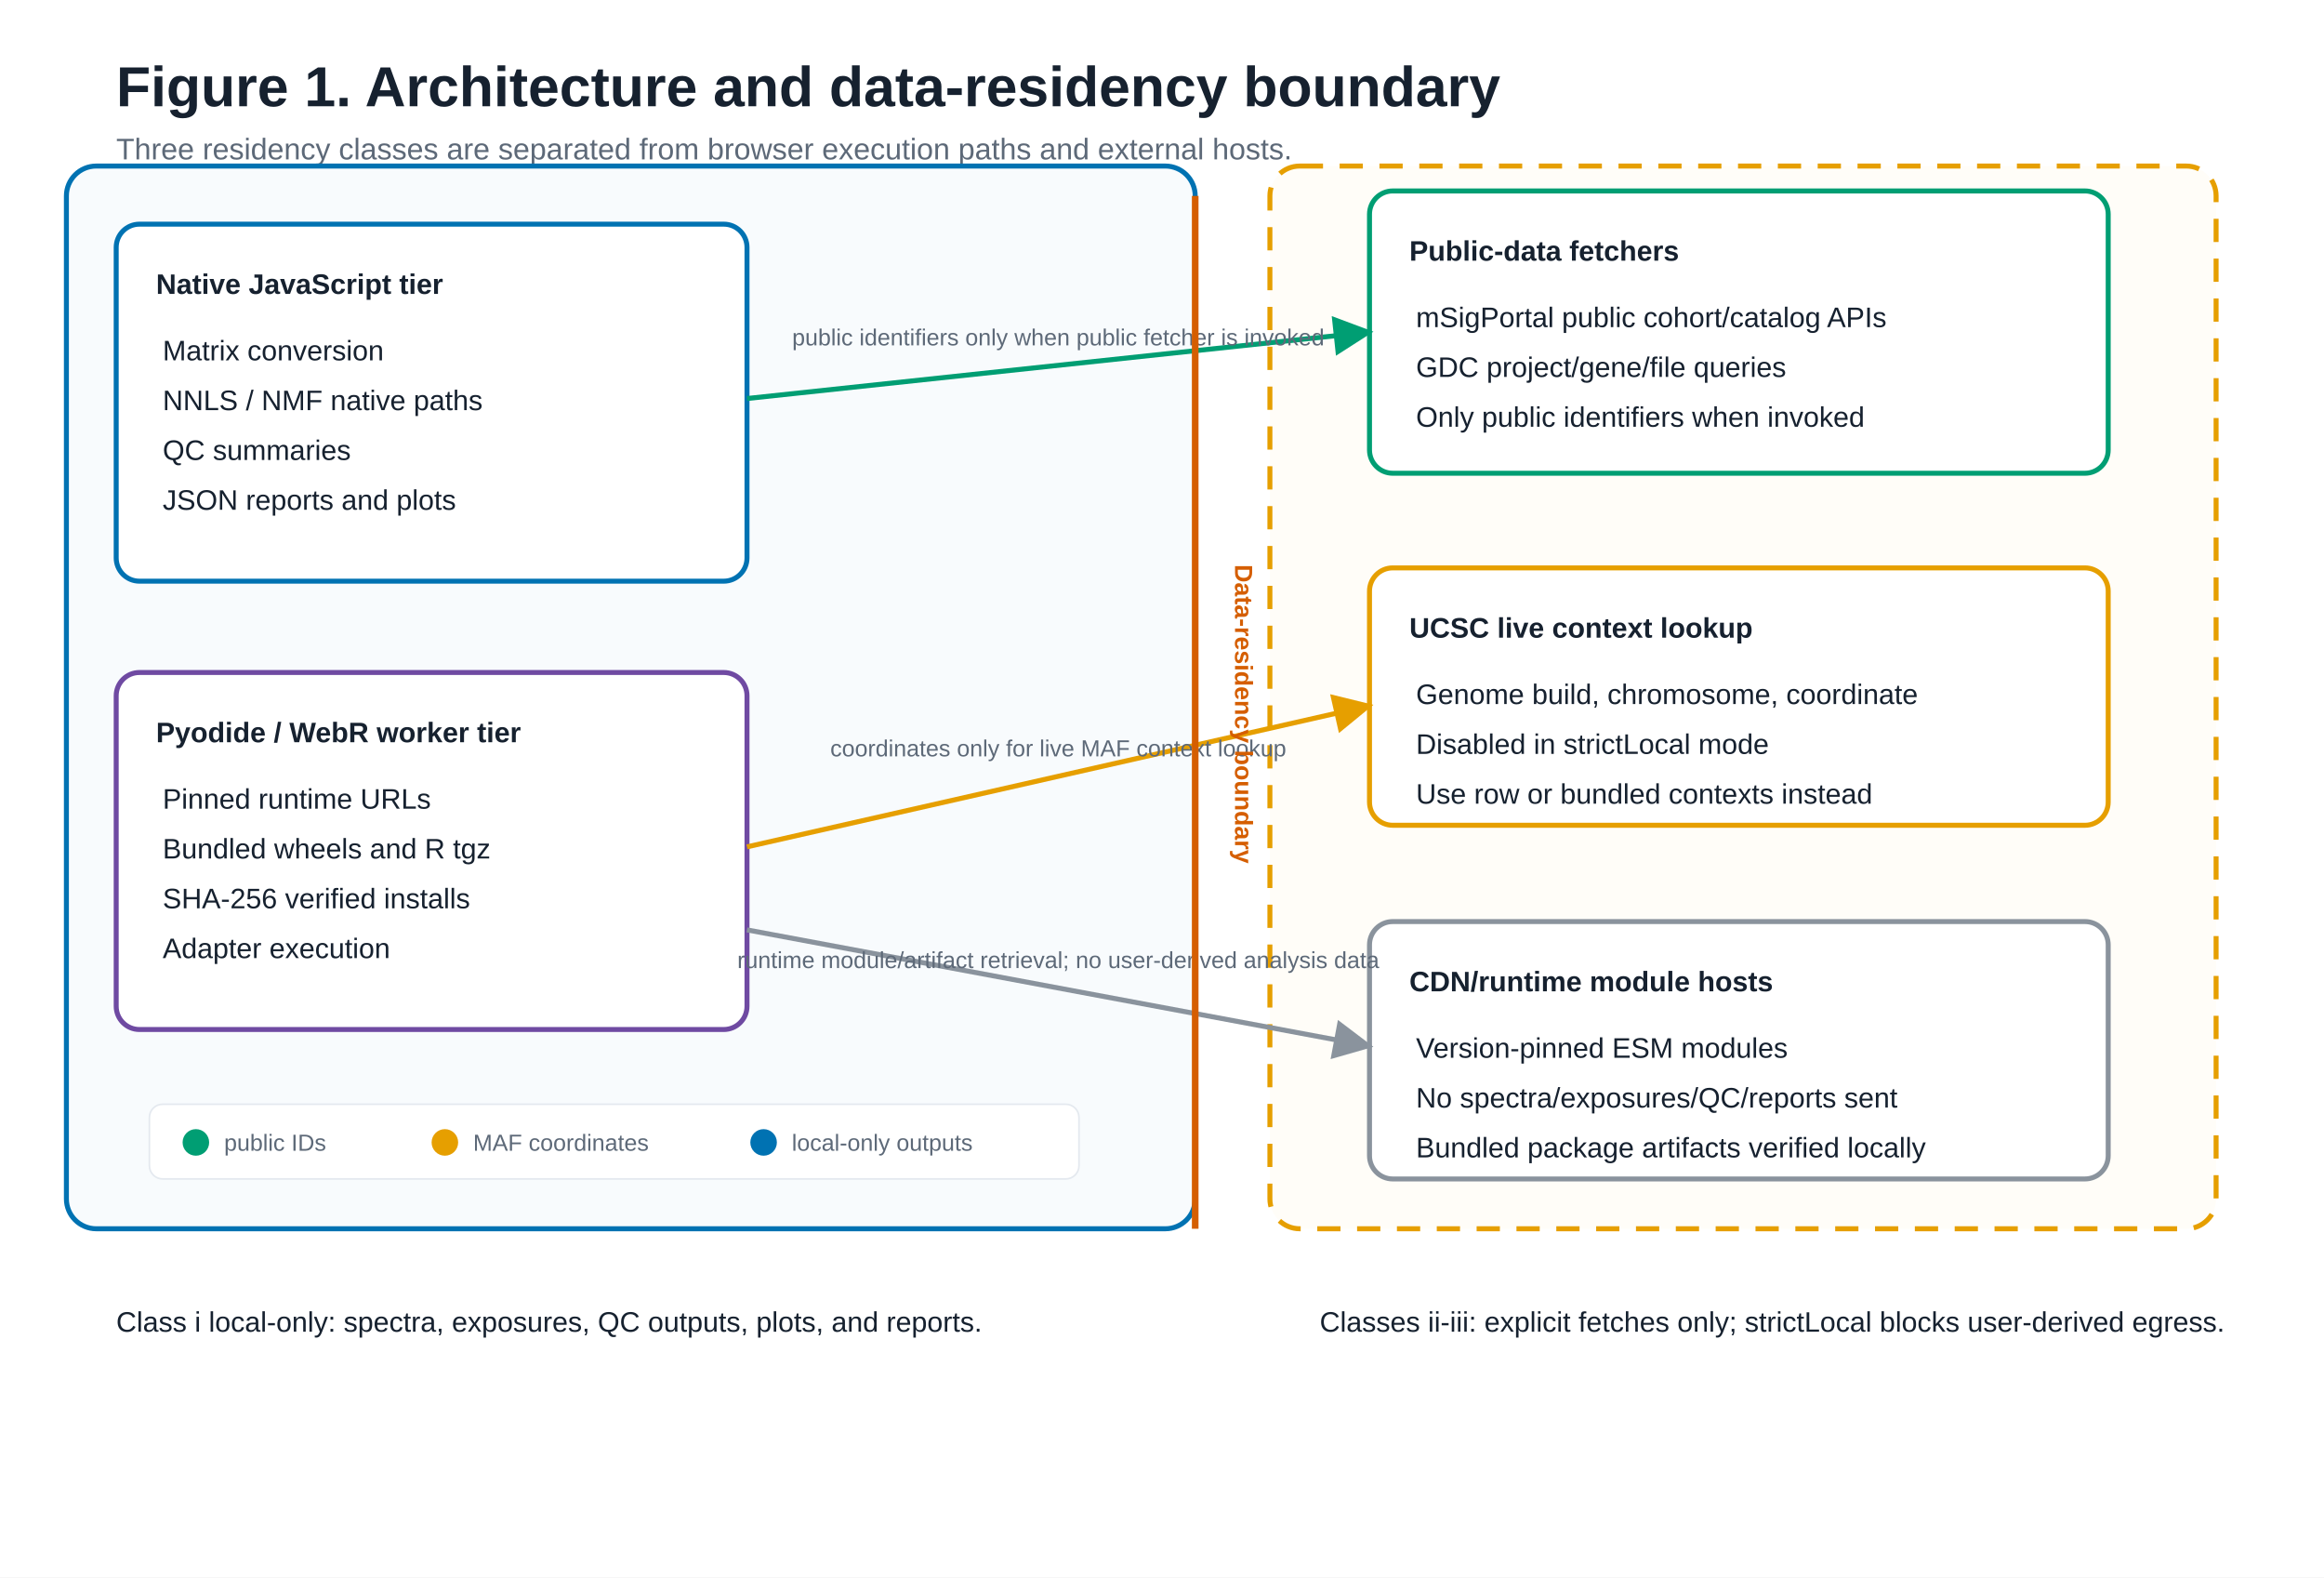
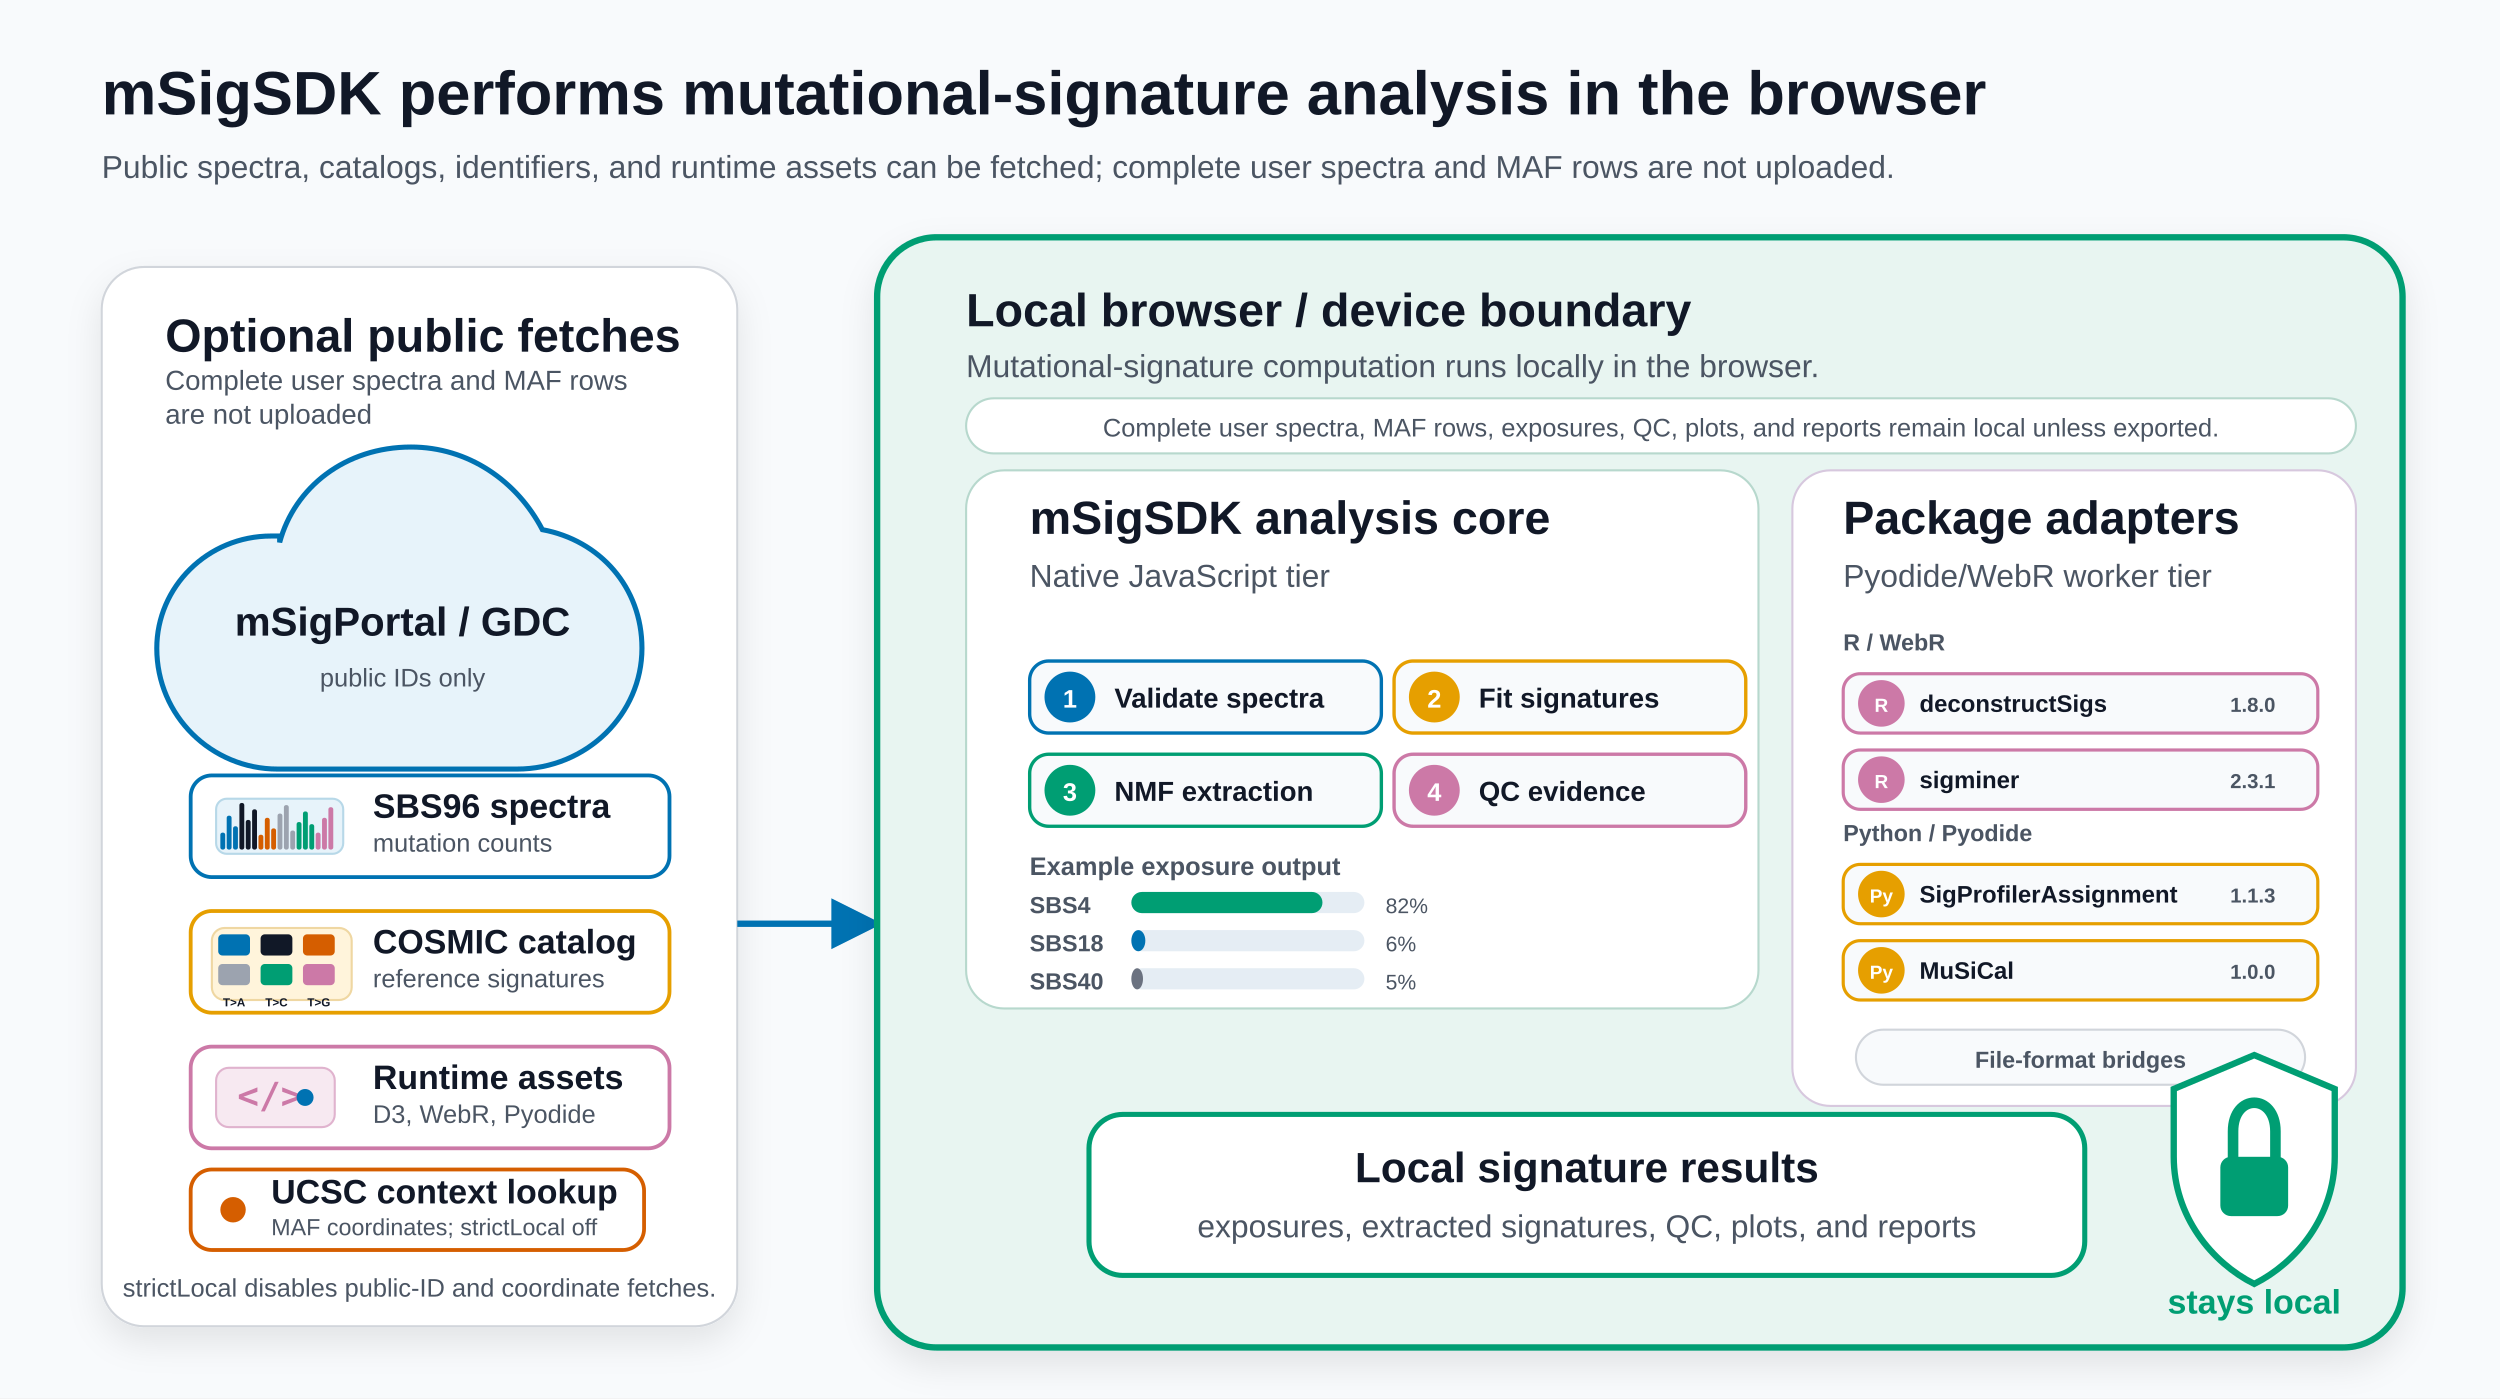
- <svg xmlns="http://www.w3.org/2000/svg" width="1400" height="950" viewBox="0 0 1400 950" role="img">
-   <style>
-     text { font-family: Arial, Helvetica, sans-serif; fill: #16212f; letter-spacing: 0; }
-     .white { fill: #ffffff !important; }
-     .title { font-size: 34px; font-weight: 700; }
-     .subtitle { font-size: 18px; fill: #5d6978; }
-     .label { font-size: 17px; }
-     .small { font-size: 14px; fill: #5d6978; }
-     .strong { font-weight: 700; fill: #16212f; }
-     .value { font-size: 20px; font-weight: 700; }
-     .axis-title { font-size: 15px; font-weight: 700; fill: #5d6978; }
-   </style>
-   <rect width="1400" height="950" fill="#ffffff" />
-   <text x="70" y="64" class="title">Figure 1. Architecture and data-residency boundary</text>
-   <text x="70" y="96" class="subtitle">Three residency classes are separated from browser execution paths and external hosts.</text>
-   <rect x="40" y="100" width="680" height="640" rx="18" fill="#f8fbfd" stroke="#0072b2" stroke-width="3" />
-   <text x="70" y="802" class="label">Class i local-only: spectra, exposures, QC outputs, plots, and reports.</text>
-   <rect x="765" y="100" width="570" height="640" rx="18" fill="#fffdf8" stroke="#e69f00" stroke-width="3" stroke-dasharray="14 10" />
-   <text x="795" y="802" class="label">Classes ii-iii: explicit fetches only; strictLocal blocks user-derived egress.</text>
-   <g>
-     <rect x="70" y="135" width="380" height="215" rx="14" fill="#ffffff" stroke="#0072b2" stroke-width="3" />
-     <text x="94" y="177" class="label strong">Native JavaScript tier</text>
-     <text x="98" y="217" class="label">Matrix conversion</text>
-     <text x="98" y="247" class="label">NNLS / NMF native paths</text>
-     <text x="98" y="277" class="label">QC summaries</text>
-     <text x="98" y="307" class="label">JSON reports and plots</text>
+ <svg xmlns="http://www.w3.org/2000/svg" width="1180" height="660" viewBox="0 0 1180 660" role="img" aria-labelledby="figure1-title figure1-desc">
+   <defs>
+     <marker id="fig1-arrow-blue" viewBox="0 -5 10 10" refX="9" refY="0" markerWidth="8" markerHeight="8" orient="auto">
+       <path d="M0,-5L10,0L0,5" fill="#0072B2" />
+     </marker>
+     <filter id="fig1-shadow" x="-10%" y="-10%" width="120%" height="120%">
+       <feDropShadow dx="0" dy="7" stdDeviation="8" flood-color="#111827" flood-opacity="0.09" />
+     </filter>
+     <style>
+       .fig1-text{font-family:Arial,sans-serif;fill:#111827}
+       .fig1-muted{font-family:Arial,sans-serif;fill:#4b5563}
+       .fig1-title{font-size:29px;font-weight:700}
+       .fig1-section{font-size:22px;font-weight:700}
+       .fig1-label{font-size:16px;font-weight:700}
+       .fig1-small{font-size:15px}
+       .fig1-mini{font-size:12px}
+       .fig1-chip{font-size:14px;font-weight:700}
+     </style>
+   </defs>
+   <rect width="1180" height="660" fill="#f8fafc" />
+   <text x="48" y="54" class="fig1-text fig1-title">mSigSDK performs mutational-signature analysis in the browser</text>
+   <text x="48" y="84" class="fig1-muted fig1-small">Public spectra, catalogs, identifiers, and runtime assets can be fetched; complete user spectra and MAF rows are not uploaded.</text>
+   <rect x="48" y="126" width="300" height="500" rx="20" fill="#ffffff" stroke="#d1d5db" filter="url(#fig1-shadow)" />
+   <text x="78" y="166" class="fig1-text fig1-section">Optional public fetches</text>
+   <text x="78" y="184" class="fig1-muted" font-size="13">Complete user spectra and MAF rows</text>
+   <text x="78" y="200" class="fig1-muted" font-size="13">are not uploaded</text>
+   <g transform="translate(82 222)">
+     <path d="M50 34c7-26 31-45 62-45 27 0 50 16 62 39 27 5 47 27 47 56 0 31-26 57-59 57H49c-31 0-57-25-57-57 0-29 24-53 54-53 2 0 3 0 4 0z" fill="#E7F3FA" stroke="#0072B2" stroke-width="2.4" />
+     <text x="108" y="78" text-anchor="middle" class="fig1-text" font-size="19" font-weight="700">mSigPortal / GDC</text>
+     <text x="108" y="102" text-anchor="middle" class="fig1-muted fig1-mini">public IDs only</text>
  </g>
-   <g>
-     <rect x="70" y="405" width="380" height="215" rx="14" fill="#ffffff" stroke="#6f4aa2" stroke-width="3" />
-     <text x="94" y="447" class="label strong">Pyodide / WebR worker tier</text>
-     <text x="98" y="487" class="label">Pinned runtime URLs</text>
-     <text x="98" y="517" class="label">Bundled wheels and R tgz</text>
-     <text x="98" y="547" class="label">SHA-256 verified installs</text>
-     <text x="98" y="577" class="label">Adapter execution</text>
+   <g transform="translate(90 366)">
+     <rect width="226" height="48" rx="10" fill="#ffffff" stroke="#0072B2" stroke-width="1.8" />
+     <rect x="12" y="11" width="60" height="26" rx="5" fill="#E7F3FA" stroke="#b7d8e8" />
+     <rect x="14" y="27" width="2.3" height="8" rx="1" fill="#0072B2" />
+     <rect x="17" y="19" width="2.3" height="16" rx="1" fill="#0072B2" />
+     <rect x="20" y="24" width="2.3" height="11" rx="1" fill="#0072B2" />
+     <rect x="23" y="13" width="2.3" height="22" rx="1" fill="#111827" />
+     <rect x="26" y="21" width="2.3" height="14" rx="1" fill="#111827" />
+     <rect x="29" y="16" width="2.3" height="19" rx="1" fill="#111827" />
+     <rect x="32" y="28" width="2.3" height="7" rx="1" fill="#D55E00" />
+     <rect x="35" y="20" width="2.3" height="15" rx="1" fill="#D55E00" />
+     <rect x="38" y="25" width="2.3" height="10" rx="1" fill="#D55E00" />
+     <rect x="41" y="18" width="2.3" height="17" rx="1" fill="#9CA3AF" />
+     <rect x="44" y="14" width="2.3" height="21" rx="1" fill="#9CA3AF" />
+     <rect x="47" y="26" width="2.3" height="9" rx="1" fill="#9CA3AF" />
+     <rect x="50" y="22" width="2.3" height="13" rx="1" fill="#009E73" />
+     <rect x="53" y="17" width="2.3" height="18" rx="1" fill="#009E73" />
+     <rect x="56" y="23" width="2.3" height="12" rx="1" fill="#009E73" />
+     <rect x="59" y="27" width="2.3" height="8" rx="1" fill="#CC79A7" />
+     <rect x="62" y="20" width="2.3" height="15" rx="1" fill="#CC79A7" />
+     <rect x="65" y="15" width="2.3" height="20" rx="1" fill="#CC79A7" />
+     <text x="86" y="20" class="fig1-text fig1-label">SBS96 spectra</text>
+     <text x="86" y="36" class="fig1-muted" font-size="12">mutation counts</text>
  </g>
-   <g>
-     <rect x="825" y="115" width="445" height="170" rx="14" fill="#ffffff" stroke="#009e73" stroke-width="3" />
-     <text x="849" y="157" class="label strong">Public-data fetchers</text>
-     <text x="853" y="197" class="label">mSigPortal public cohort/catalog APIs</text>
-     <text x="853" y="227" class="label">GDC project/gene/file queries</text>
-     <text x="853" y="257" class="label">Only public identifiers when invoked</text>
+   <g transform="translate(90 430)">
+     <rect width="226" height="48" rx="10" fill="#ffffff" stroke="#E69F00" stroke-width="1.8" />
+     <rect x="10" y="8" width="66" height="34" rx="6" fill="#FFF4DB" stroke="#efd7a2" />
+     <rect x="13" y="11" width="15" height="10" rx="2" fill="#0072B2" />
+     <text x="20.5" y="31" text-anchor="middle" font-family="Arial,sans-serif" font-size="5.5" font-weight="700" fill="#111827">C&gt;A</text>
+     <rect x="33" y="11" width="15" height="10" rx="2" fill="#111827" />
+     <text x="40.5" y="31" text-anchor="middle" font-family="Arial,sans-serif" font-size="5.5" font-weight="700" fill="#111827">C&gt;G</text>
+     <rect x="53" y="11" width="15" height="10" rx="2" fill="#D55E00" />
+     <text x="60.5" y="31" text-anchor="middle" font-family="Arial,sans-serif" font-size="5.5" font-weight="700" fill="#111827">C&gt;T</text>
+     <rect x="13" y="25" width="15" height="10" rx="2" fill="#9CA3AF" />
+     <text x="20.5" y="45" text-anchor="middle" font-family="Arial,sans-serif" font-size="5.5" font-weight="700" fill="#111827">T&gt;A</text>
+     <rect x="33" y="25" width="15" height="10" rx="2" fill="#009E73" />
+     <text x="40.5" y="45" text-anchor="middle" font-family="Arial,sans-serif" font-size="5.5" font-weight="700" fill="#111827">T&gt;C</text>
+     <rect x="53" y="25" width="15" height="10" rx="2" fill="#CC79A7" />
+     <text x="60.5" y="45" text-anchor="middle" font-family="Arial,sans-serif" font-size="5.5" font-weight="700" fill="#111827">T&gt;G</text>
+     <text x="86" y="20" class="fig1-text fig1-label">COSMIC catalog</text>
+     <text x="86" y="36" class="fig1-muted" font-size="12">reference signatures</text>
  </g>
-   <g>
-     <rect x="825" y="342" width="445" height="155" rx="14" fill="#ffffff" stroke="#e69f00" stroke-width="3" />
-     <text x="849" y="384" class="label strong">UCSC live context lookup</text>
-     <text x="853" y="424" class="label">Genome build, chromosome, coordinate</text>
-     <text x="853" y="454" class="label">Disabled in strictLocal mode</text>
-     <text x="853" y="484" class="label">Use row or bundled contexts instead</text>
+   <g transform="translate(90 494)">
+     <rect width="226" height="48" rx="10" fill="#ffffff" stroke="#CC79A7" stroke-width="1.8" />
+     <rect x="12" y="10" width="56" height="28" rx="6" fill="#f7e9f1" stroke="#e0b3ce" />
+     <text x="22" y="29" font-family="Consolas,monospace" font-size="17" font-weight="700" fill="#CC79A7">&lt;/&gt;</text>
+     <circle cx="54" cy="24" r="4" fill="#0072B2" />
+     <text x="86" y="20" class="fig1-text fig1-label">Runtime assets</text>
+     <text x="86" y="36" class="fig1-muted" font-size="12">D3, WebR, Pyodide</text>
  </g>
-   <g>
-     <rect x="825" y="555" width="445" height="155" rx="14" fill="#ffffff" stroke="#8a939d" stroke-width="3" />
-     <text x="849" y="597" class="label strong">CDN/runtime module hosts</text>
-     <text x="853" y="637" class="label">Version-pinned ESM modules</text>
-     <text x="853" y="667" class="label">No spectra/exposures/QC/reports sent</text>
-     <text x="853" y="697" class="label">Bundled package artifacts verified locally</text>
+   <g transform="translate(90 552)">
+     <rect width="214" height="38" rx="10" fill="#ffffff" stroke="#D55E00" stroke-width="1.8" />
+     <circle cx="20" cy="19" r="6" fill="#D55E00" />
+     <text x="38" y="16" class="fig1-text fig1-label">UCSC context lookup</text>
+     <text x="38" y="31" class="fig1-muted" font-size="11">MAF coordinates; strictLocal off</text>
  </g>
-   <defs>
-     <marker id="arrow-450-240" viewBox="0 0 10 10" refX="9" refY="5" markerWidth="8" markerHeight="8" orient="auto-start-reverse">
-       <path d="M 0 0 L 10 5 L 0 10 z" fill="#009e73" />
-     </marker>
-   </defs>
-   <line x1="450" y1="240" x2="825" y2="200" stroke="#009e73" stroke-width="3" marker-end="url(#arrow-450-240)" />
-   <text x="637.5" y="208" text-anchor="middle" class="small">public identifiers only when public fetcher is invoked</text>
-   <defs>
-     <marker id="arrow-450-510" viewBox="0 0 10 10" refX="9" refY="5" markerWidth="8" markerHeight="8" orient="auto-start-reverse">
-       <path d="M 0 0 L 10 5 L 0 10 z" fill="#e69f00" />
-     </marker>
-   </defs>
-   <line x1="450" y1="510" x2="825" y2="425" stroke="#e69f00" stroke-width="3" marker-end="url(#arrow-450-510)" />
-   <text x="637.5" y="455.5" text-anchor="middle" class="small">coordinates only for live MAF context lookup</text>
-   <defs>
-     <marker id="arrow-450-560" viewBox="0 0 10 10" refX="9" refY="5" markerWidth="8" markerHeight="8" orient="auto-start-reverse">
-       <path d="M 0 0 L 10 5 L 0 10 z" fill="#8a939d" />
-     </marker>
-   </defs>
-   <line x1="450" y1="560" x2="825" y2="630" stroke="#8a939d" stroke-width="3" marker-end="url(#arrow-450-560)" />
-   <text x="637.5" y="583" text-anchor="middle" class="small">runtime module/artifact retrieval; no user-derived analysis data</text>
-   <line x1="720" y1="118" x2="720" y2="740" stroke="#d55e00" stroke-width="4" />
-   <text x="744" y="430" text-anchor="middle" class="axis-title" style="fill:#d55e00" transform="rotate(90 744 430)">Data-residency boundary</text>
-   <g transform="translate(90 665)">
-     <rect x="0" y="0" width="560" height="45" rx="8" fill="#ffffff" stroke="#e4e9ef" />
-     <circle cx="28" cy="23" r="8" fill="#009e73" />
-     <text x="45" y="28" class="small">public IDs</text>
-     <circle cx="178" cy="23" r="8" fill="#e69f00" />
-     <text x="195" y="28" class="small">MAF coordinates</text>
-     <circle cx="370" cy="23" r="8" fill="#0072b2" />
-     <text x="387" y="28" class="small">local-only outputs</text>
+   <text x="198" y="612" text-anchor="middle" class="fig1-muted fig1-mini">strictLocal disables public-ID and coordinate fetches.</text>
+   <path d="M348 436 H414" fill="none" stroke="#0072B2" stroke-width="3" marker-end="url(#fig1-arrow-blue)" />
+   <rect x="414" y="112" width="720" height="524" rx="28" fill="#E8F5F1" stroke="#009E73" stroke-width="3" filter="url(#fig1-shadow)" />
+   <text x="456" y="154" class="fig1-text fig1-section">Local browser / device boundary</text>
+   <text x="456" y="178" class="fig1-muted fig1-small">Mutational-signature computation runs locally in the browser.</text>
+   <rect x="456" y="188" width="656" height="26" rx="13" fill="#ffffff" stroke="#b7d8cd" />
+   <text x="784" y="206" text-anchor="middle" class="fig1-muted fig1-mini">Complete user spectra, MAF rows, exposures, QC, plots, and reports remain local unless exported.</text>
+   <rect x="456" y="222" width="374" height="254" rx="18" fill="#ffffff" stroke="#b7d8cd" />
+   <text x="486" y="252" class="fig1-text fig1-section">mSigSDK analysis core</text>
+   <text x="486" y="277" class="fig1-muted fig1-small">Native JavaScript tier</text>
+   <g transform="translate(486 312)">
+     <rect width="166" height="34" rx="9" fill="#f8fafc" stroke="#0072B2" stroke-width="1.6" />
+     <circle cx="19" cy="17" r="12" fill="#0072B2" />
+     <text x="19" y="22" text-anchor="middle" font-family="Arial,sans-serif" font-size="12" font-weight="700" fill="#ffffff">1</text>
+     <text x="40" y="22" class="fig1-text" font-size="13" font-weight="700">Validate spectra</text>
  </g>
+   <g transform="translate(658 312)">
+     <rect width="166" height="34" rx="9" fill="#f8fafc" stroke="#E69F00" stroke-width="1.6" />
+     <circle cx="19" cy="17" r="12" fill="#E69F00" />
+     <text x="19" y="22" text-anchor="middle" font-family="Arial,sans-serif" font-size="12" font-weight="700" fill="#ffffff">2</text>
+     <text x="40" y="22" class="fig1-text" font-size="13" font-weight="700">Fit signatures</text>
+   </g>
+   <g transform="translate(486 356)">
+     <rect width="166" height="34" rx="9" fill="#f8fafc" stroke="#009E73" stroke-width="1.6" />
+     <circle cx="19" cy="17" r="12" fill="#009E73" />
+     <text x="19" y="22" text-anchor="middle" font-family="Arial,sans-serif" font-size="12" font-weight="700" fill="#ffffff">3</text>
+     <text x="40" y="22" class="fig1-text" font-size="13" font-weight="700">NMF extraction</text>
+   </g>
+   <g transform="translate(658 356)">
+     <rect width="166" height="34" rx="9" fill="#f8fafc" stroke="#CC79A7" stroke-width="1.6" />
+     <circle cx="19" cy="17" r="12" fill="#CC79A7" />
+     <text x="19" y="22" text-anchor="middle" font-family="Arial,sans-serif" font-size="12" font-weight="700" fill="#ffffff">4</text>
+     <text x="40" y="22" class="fig1-text" font-size="13" font-weight="700">QC evidence</text>
+   </g>
+   <g transform="translate(486 402)">
+     <text x="0" y="11" class="fig1-muted" font-size="12" font-weight="700">Example exposure output</text>
+     <text x="0" y="29" class="fig1-muted" font-size="11" font-weight="700">SBS4</text>
+     <rect x="48" y="19" width="110" height="10" rx="5" fill="#e5edf4" />
+     <rect x="48" y="19" width="90.2" height="10" rx="5" fill="#009E73" />
+     <text x="168" y="29" class="fig1-muted" font-size="10">82%</text>
+     <text x="0" y="47" class="fig1-muted" font-size="11" font-weight="700">SBS18</text>
+     <rect x="48" y="37" width="110" height="10" rx="5" fill="#e5edf4" />
+     <rect x="48" y="37" width="6.6" height="10" rx="5" fill="#0072B2" />
+     <text x="168" y="47" class="fig1-muted" font-size="10">6%</text>
+     <text x="0" y="65" class="fig1-muted" font-size="11" font-weight="700">SBS40</text>
+     <rect x="48" y="55" width="110" height="10" rx="5" fill="#e5edf4" />
+     <rect x="48" y="55" width="5.5" height="10" rx="5" fill="#6B7280" />
+     <text x="168" y="65" class="fig1-muted" font-size="10">5%</text>
+   </g>
+   <rect x="846" y="222" width="266" height="300" rx="18" fill="#ffffff" stroke="#d7c8de" />
+   <text x="870" y="252" class="fig1-text fig1-section">Package adapters</text>
+   <text x="870" y="277" class="fig1-muted fig1-small">Pyodide/WebR worker tier</text>
+   <text x="870" y="307" class="fig1-muted" font-size="11" font-weight="700">R / WebR</text>
+   <g transform="translate(870 318)">
+     <rect width="224" height="28" rx="8" fill="#f8fafc" stroke="#CC79A7" stroke-width="1.5" />
+     <circle cx="18" cy="14" r="11" fill="#CC79A7" />
+     <text x="18" y="18" text-anchor="middle" font-family="Arial,sans-serif" font-size="9" font-weight="700" fill="#ffffff">R</text>
+     <text x="36" y="18" class="fig1-text" font-size="11.3" font-weight="700">deconstructSigs</text>
+     <text x="204" y="18" text-anchor="end" class="fig1-muted" font-size="9.6" font-weight="700">1.8.0</text>
+   </g>
+   <g transform="translate(870 354)">
+     <rect width="224" height="28" rx="8" fill="#f8fafc" stroke="#CC79A7" stroke-width="1.5" />
+     <circle cx="18" cy="14" r="11" fill="#CC79A7" />
+     <text x="18" y="18" text-anchor="middle" font-family="Arial,sans-serif" font-size="9" font-weight="700" fill="#ffffff">R</text>
+     <text x="36" y="18" class="fig1-text" font-size="11.3" font-weight="700">sigminer</text>
+     <text x="204" y="18" text-anchor="end" class="fig1-muted" font-size="9.6" font-weight="700">2.3.1</text>
+   </g>
+   <text x="870" y="397" class="fig1-muted" font-size="11" font-weight="700">Python / Pyodide</text>
+   <g transform="translate(870 408)">
+     <rect width="224" height="28" rx="8" fill="#f8fafc" stroke="#E69F00" stroke-width="1.5" />
+     <circle cx="18" cy="14" r="11" fill="#E69F00" />
+     <text x="18" y="18" text-anchor="middle" font-family="Arial,sans-serif" font-size="9" font-weight="700" fill="#ffffff">Py</text>
+     <text x="36" y="18" class="fig1-text" font-size="11.3" font-weight="700">SigProfilerAssignment</text>
+     <text x="204" y="18" text-anchor="end" class="fig1-muted" font-size="9.6" font-weight="700">1.1.3</text>
+   </g>
+   <g transform="translate(870 444)">
+     <rect width="224" height="28" rx="8" fill="#f8fafc" stroke="#E69F00" stroke-width="1.5" />
+     <circle cx="18" cy="14" r="11" fill="#E69F00" />
+     <text x="18" y="18" text-anchor="middle" font-family="Arial,sans-serif" font-size="9" font-weight="700" fill="#ffffff">Py</text>
+     <text x="36" y="18" class="fig1-text" font-size="11.3" font-weight="700">MuSiCal</text>
+     <text x="204" y="18" text-anchor="end" class="fig1-muted" font-size="9.6" font-weight="700">1.0.0</text>
+   </g>
+   <rect x="876" y="486" width="212" height="26" rx="13" fill="#f8fafc" stroke="#d1d5db" />
+   <text x="982" y="504" text-anchor="middle" class="fig1-muted" font-size="11" font-weight="700">File-format bridges</text>
+   <rect x="514" y="526" width="470" height="76" rx="16" fill="#ffffff" stroke="#009E73" stroke-width="2.4" />
+   <text x="749" y="558" text-anchor="middle" class="fig1-text" font-size="20" font-weight="700">Local signature results</text>
+   <text x="749" y="584" text-anchor="middle" class="fig1-muted fig1-small">exposures, extracted signatures, QC, plots, and reports</text>
+   <g transform="translate(1018 490)">
+     <path d="M46 8 L84 24 V56 C84 84 66 106 46 116 C26 106 8 84 8 56 V24 Z" fill="#ffffff" stroke="#009E73" stroke-width="3" />
+     <rect x="30" y="56" width="32" height="28" rx="5" fill="#009E73" />
+     <path d="M36 56v-12c0-18 20-18 20 0v12" fill="none" stroke="#009E73" stroke-width="5" stroke-linecap="round" />
+   </g>
+   <text x="1064" y="620" text-anchor="middle" class="fig1-text fig1-label" style="fill:#009E73">stays local</text>
</svg>
